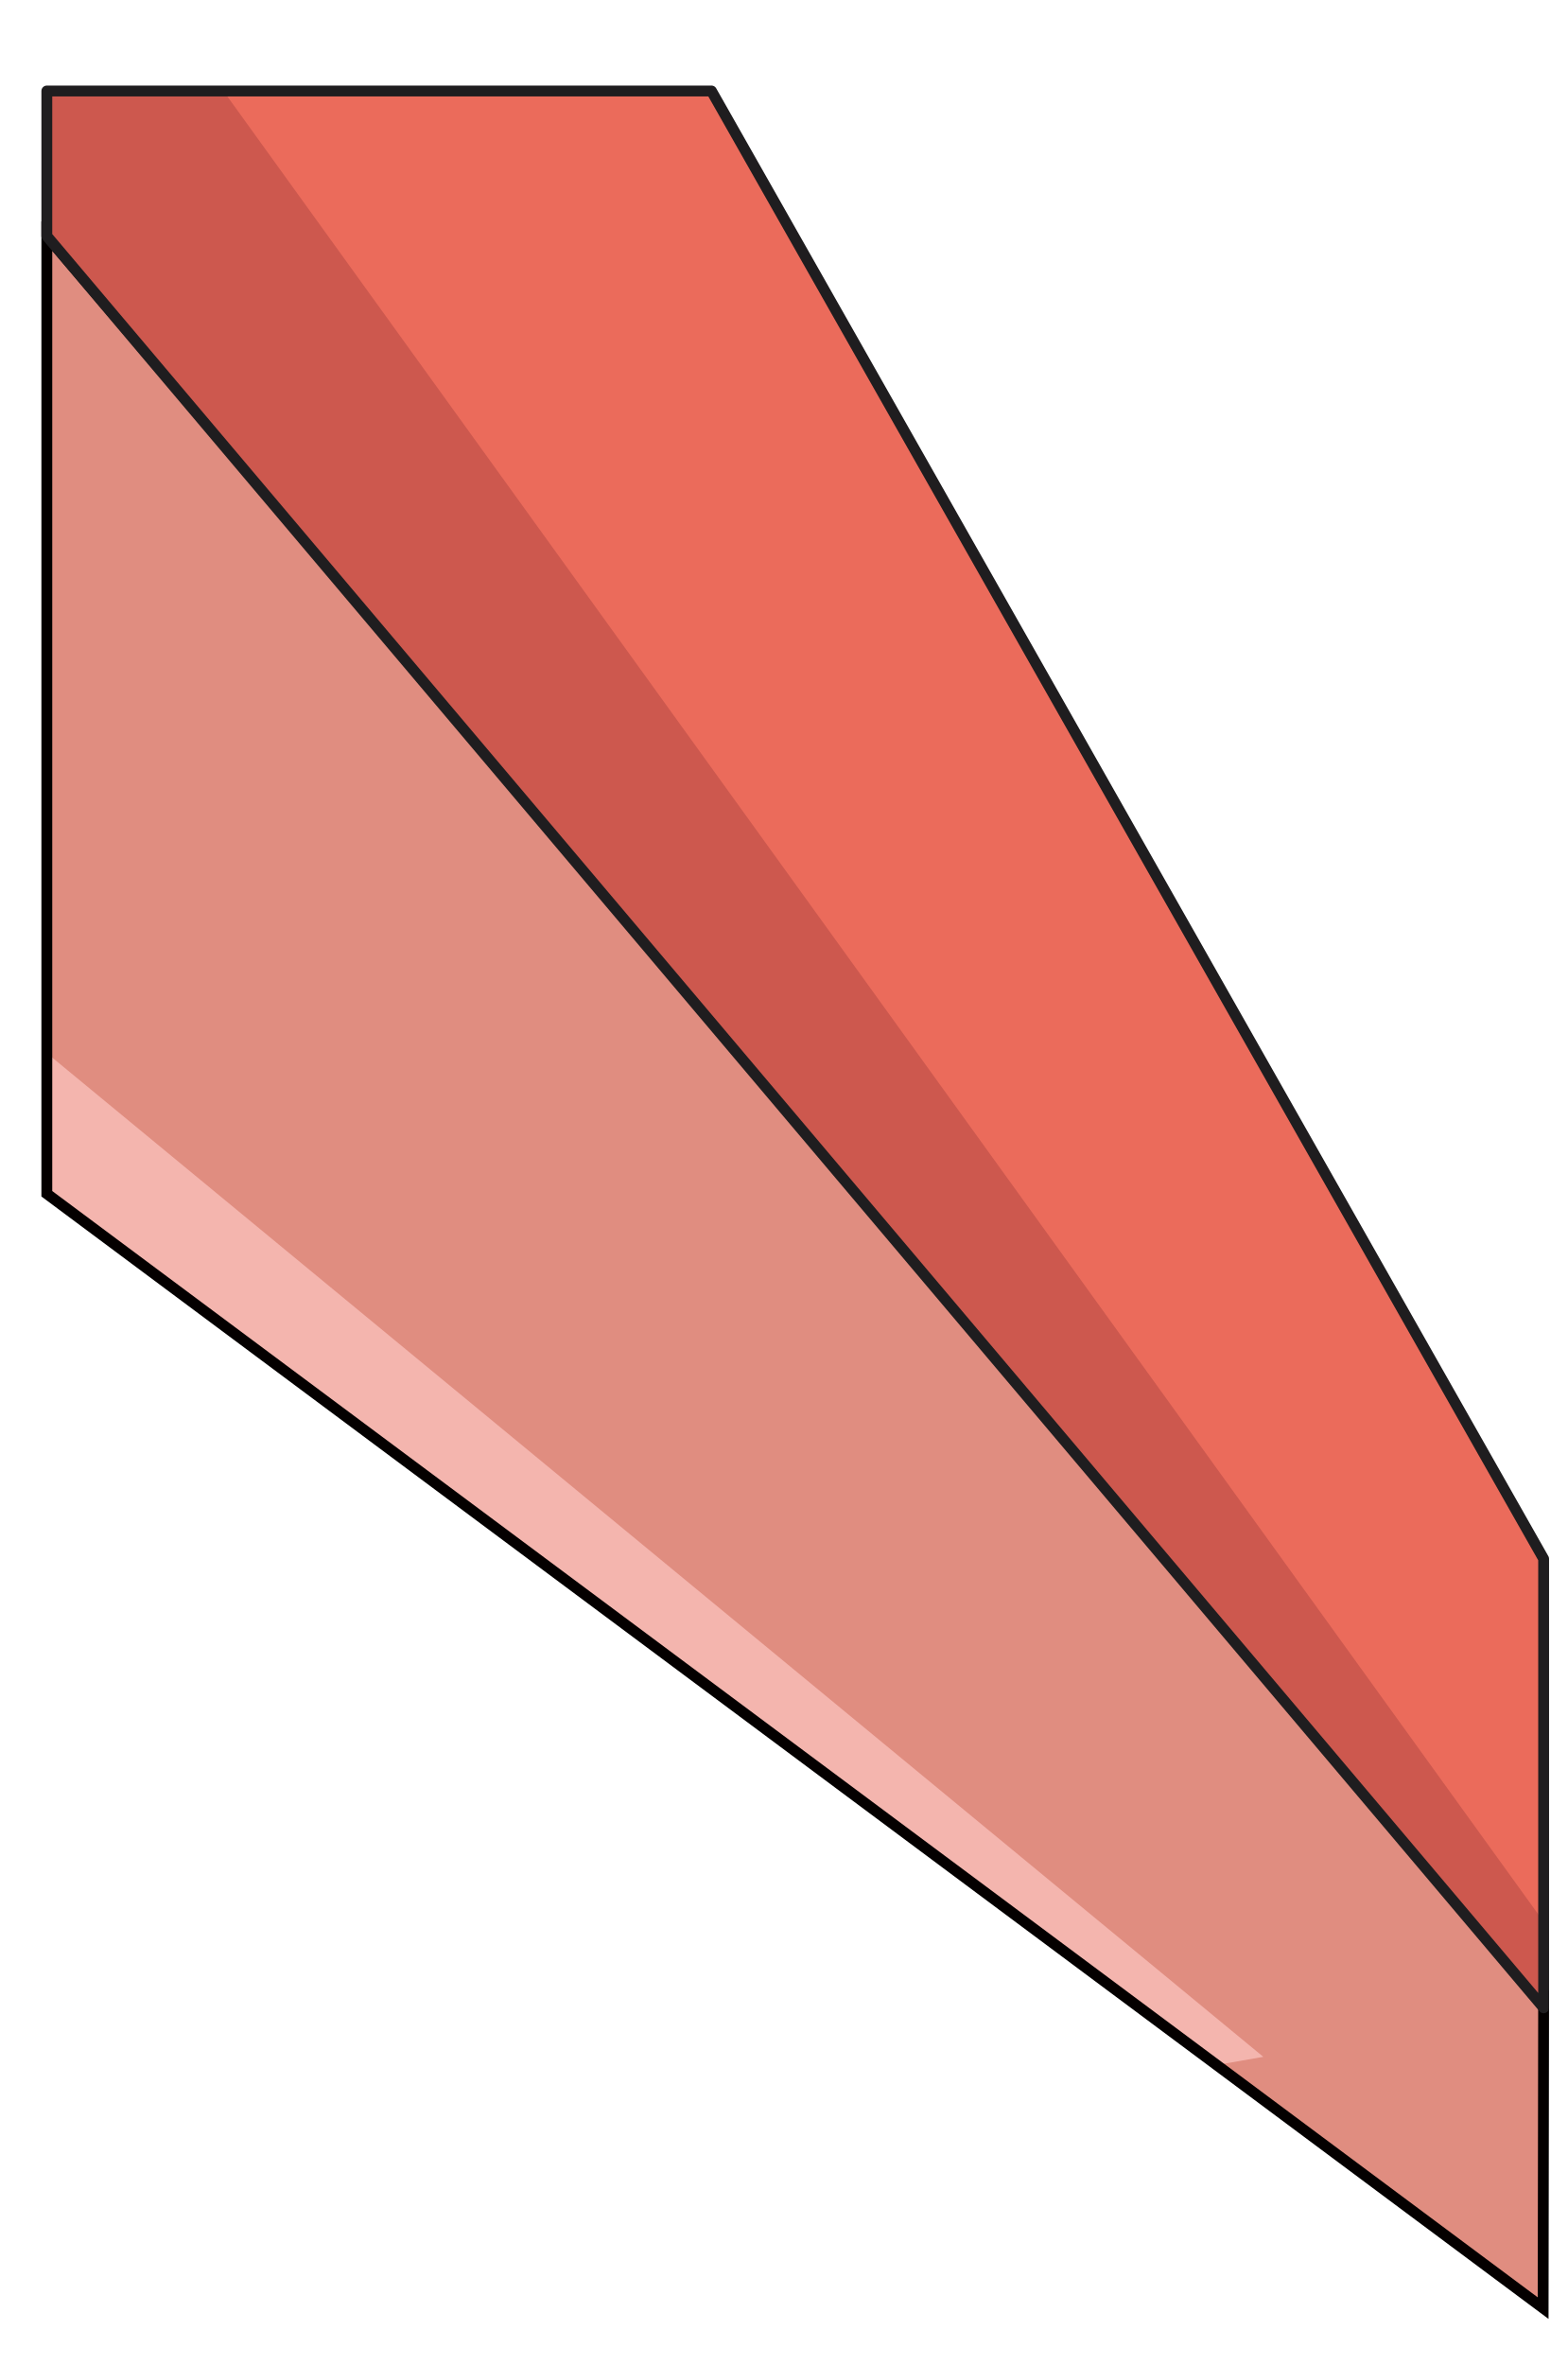
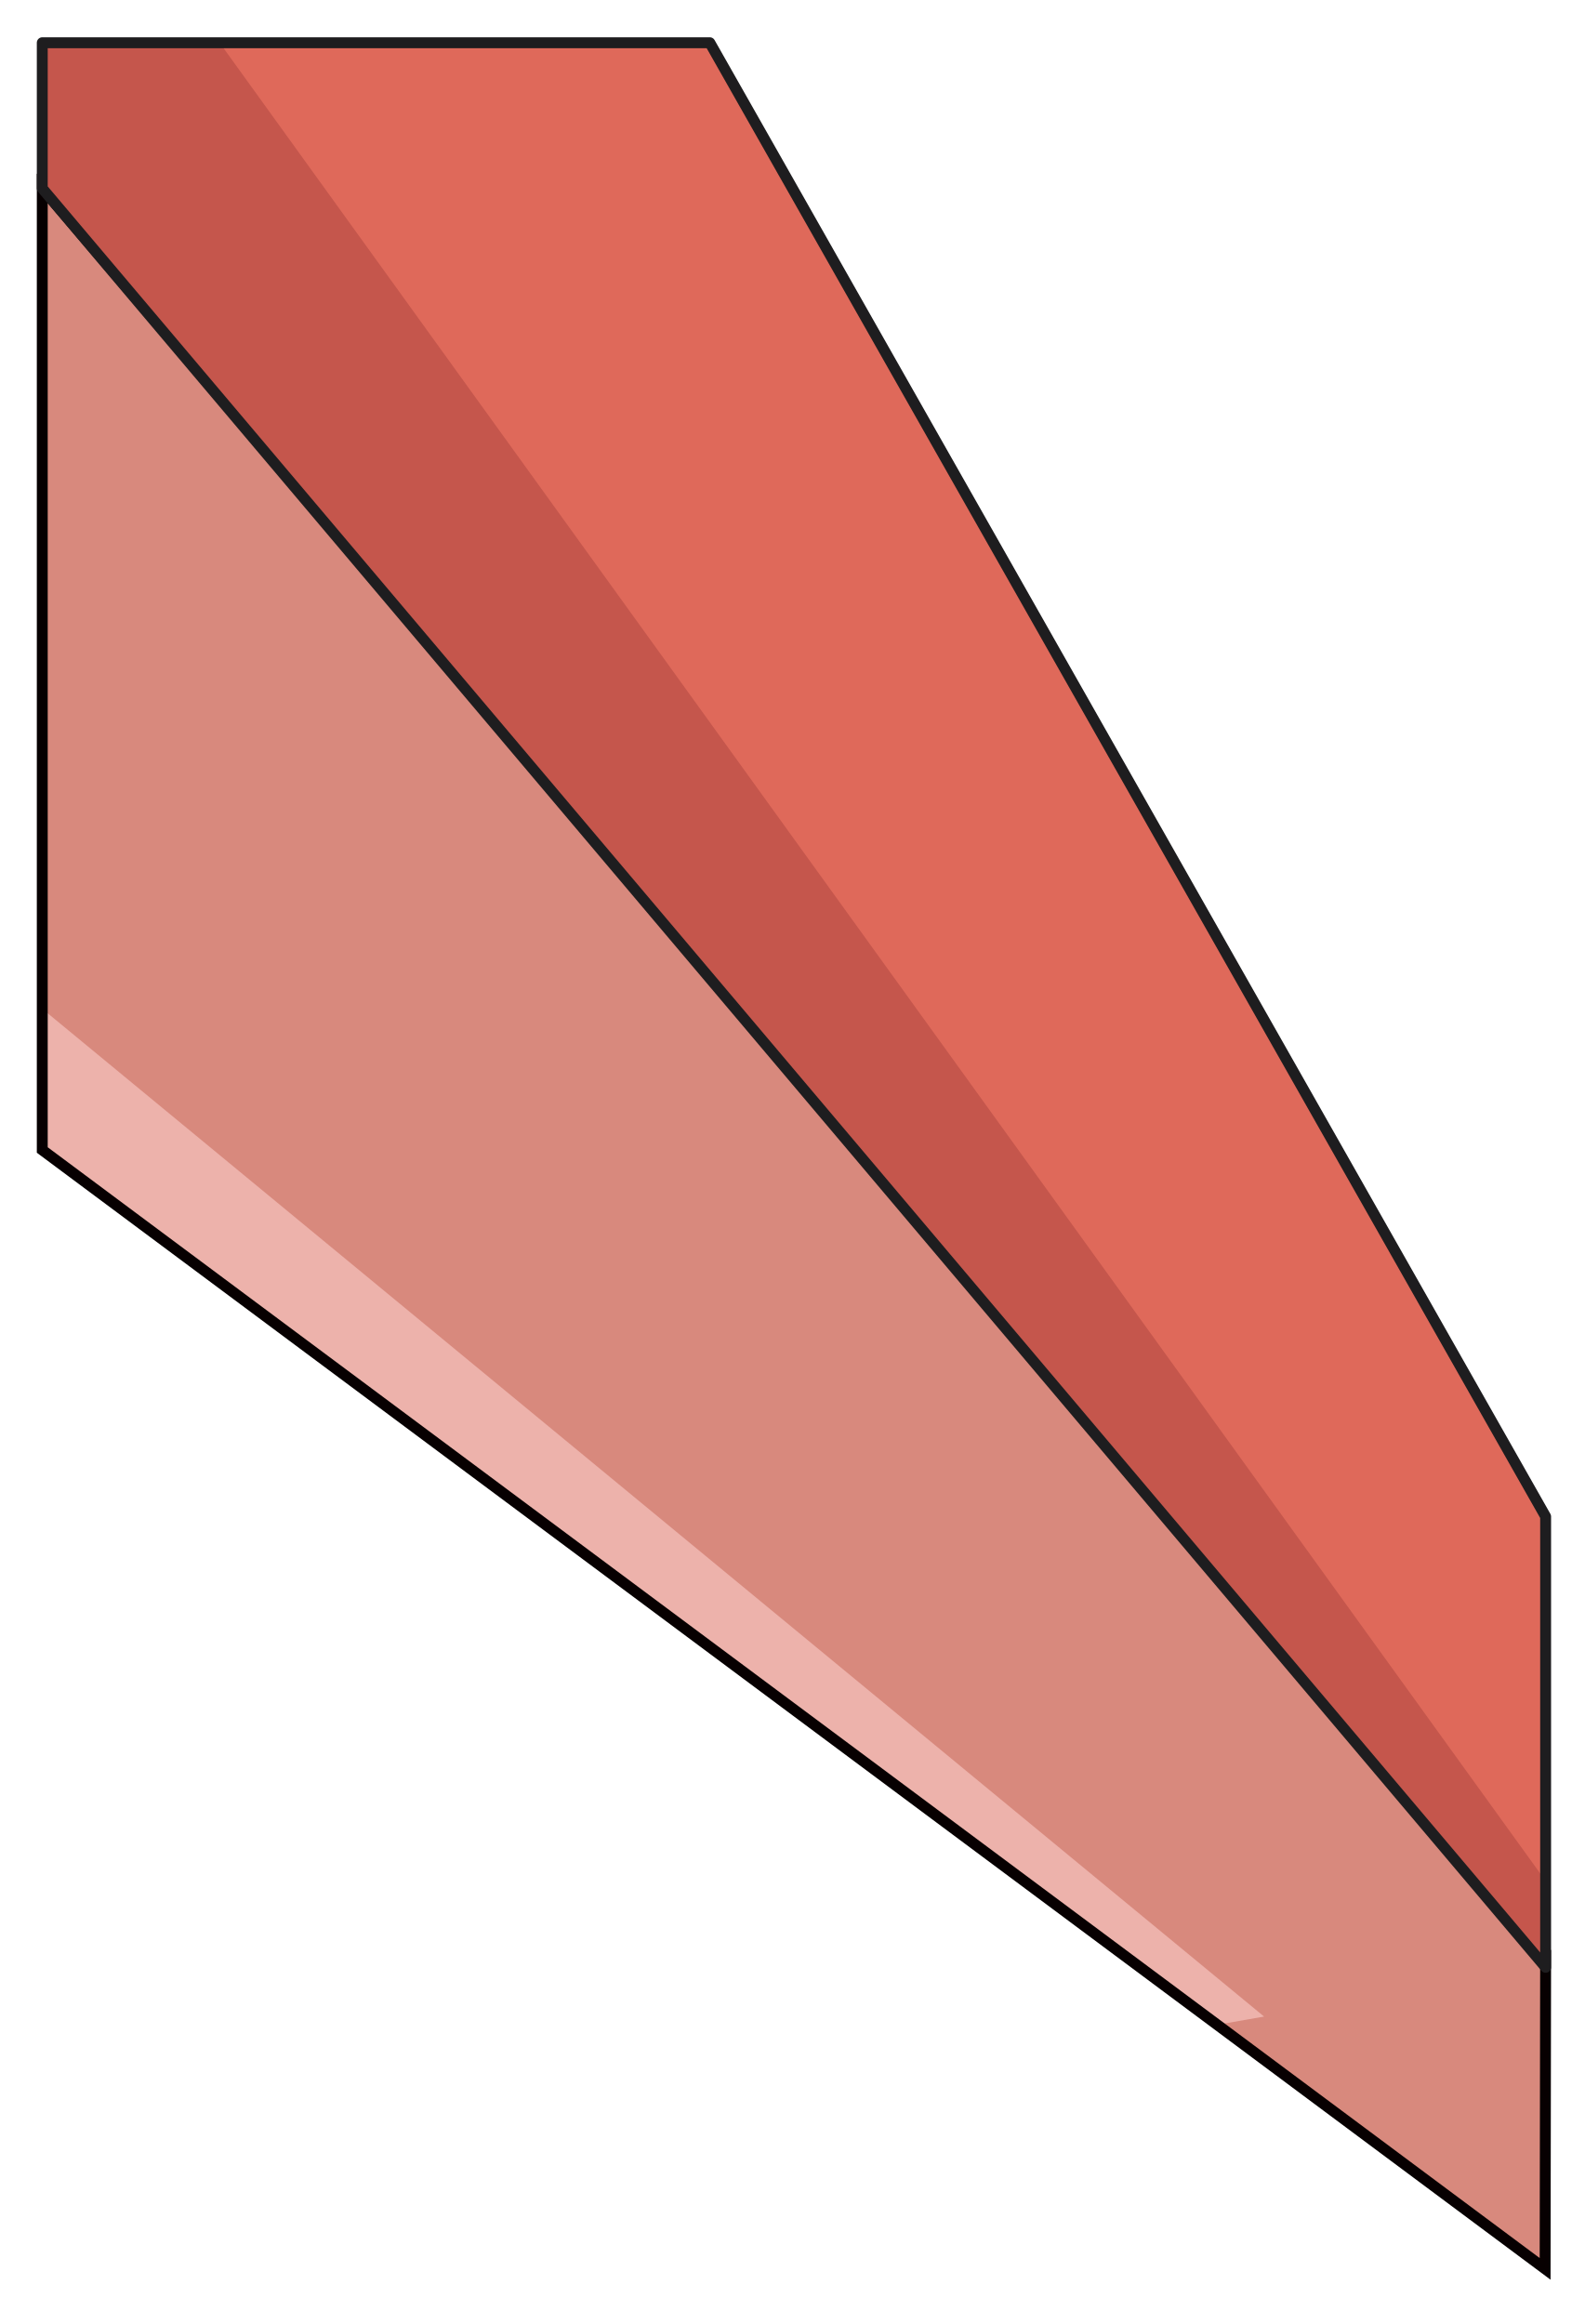
- <svg xmlns="http://www.w3.org/2000/svg" id="图层_1" data-name="图层 1" viewBox="0 0 433.478 653.967">
+ <svg xmlns="http://www.w3.org/2000/svg" id="图层_1" data-name="图层 1" viewBox="0 0 436.478 640.032">
  <defs>
-     <style>.cls-1{fill:#e08d80;}.cls-2{fill:#f4b5ae;}.cls-3,.cls-6{fill:none;stroke-width:3px;}.cls-3{stroke:#040000;stroke-miterlimit:10;}.cls-4{fill:#eb6b5b;}.cls-5{fill:#cd584e;}.cls-6{stroke:#1f1d1f;stroke-linecap:round;stroke-linejoin:round;}</style>
+     <style>.cls-1{fill:#d8897d;}.cls-2{fill:#edb2ab;}.cls-3,.cls-6{fill:none;stroke-width:3px;}.cls-3{stroke:#070001;stroke-miterlimit:10;}.cls-4{fill:#df695a;}.cls-5{fill:#c5564c;}.cls-6{stroke:#1e1d1f;stroke-linecap:round;stroke-linejoin:round;}</style>
  </defs>
-   <polygon class="cls-1" points="12.953 330.098 12.953 65.277 426.971 551.044 426.831 638.24 12.953 330.098" />
-   <polygon class="cls-2" points="12.953 291.215 349.437 568.754 336.533 571.011 12.953 330.098 12.953 291.215" />
-   <polygon class="cls-3" points="12.953 330.098 12.953 65.277 426.971 551.044 426.831 638.24 12.953 330.098" />
-   <polygon class="cls-4" points="196.795 25.16 426.971 431.05 426.971 555.192 12.953 65.277 12.953 25.16 196.795 25.16" />
-   <polygon class="cls-5" points="62.412 26.007 426.831 531.215 426.971 555.192 12.953 65.277 12.953 25.16 62.412 26.007" />
-   <polygon class="cls-6" points="196.795 25.16 426.971 431.05 426.971 555.192 12.953 65.277 12.953 25.16 196.795 25.16" />
+   <polygon class="cls-1" points="11.641 316.709 11.641 51.888 425.659 537.655 425.519 624.851 11.641 316.709" />
+   <polygon class="cls-2" points="11.641 277.826 348.124 555.365 335.22 557.622 11.641 316.709 11.641 277.826" />
+   <polygon class="cls-3" points="11.641 316.709 11.641 51.888 425.659 537.655 425.519 624.851 11.641 316.709" />
+   <polygon class="cls-4" points="195.483 11.771 425.659 417.661 425.659 541.803 11.641 51.888 11.641 11.771 195.483 11.771" />
+   <polygon class="cls-5" points="61.1 12.618 425.519 517.826 425.659 541.803 11.641 51.888 11.641 11.771 61.1 12.618" />
+   <polygon class="cls-6" points="195.483 11.771 425.659 417.661 425.659 541.803 11.641 51.888 11.641 11.771 195.483 11.771" />
</svg>
